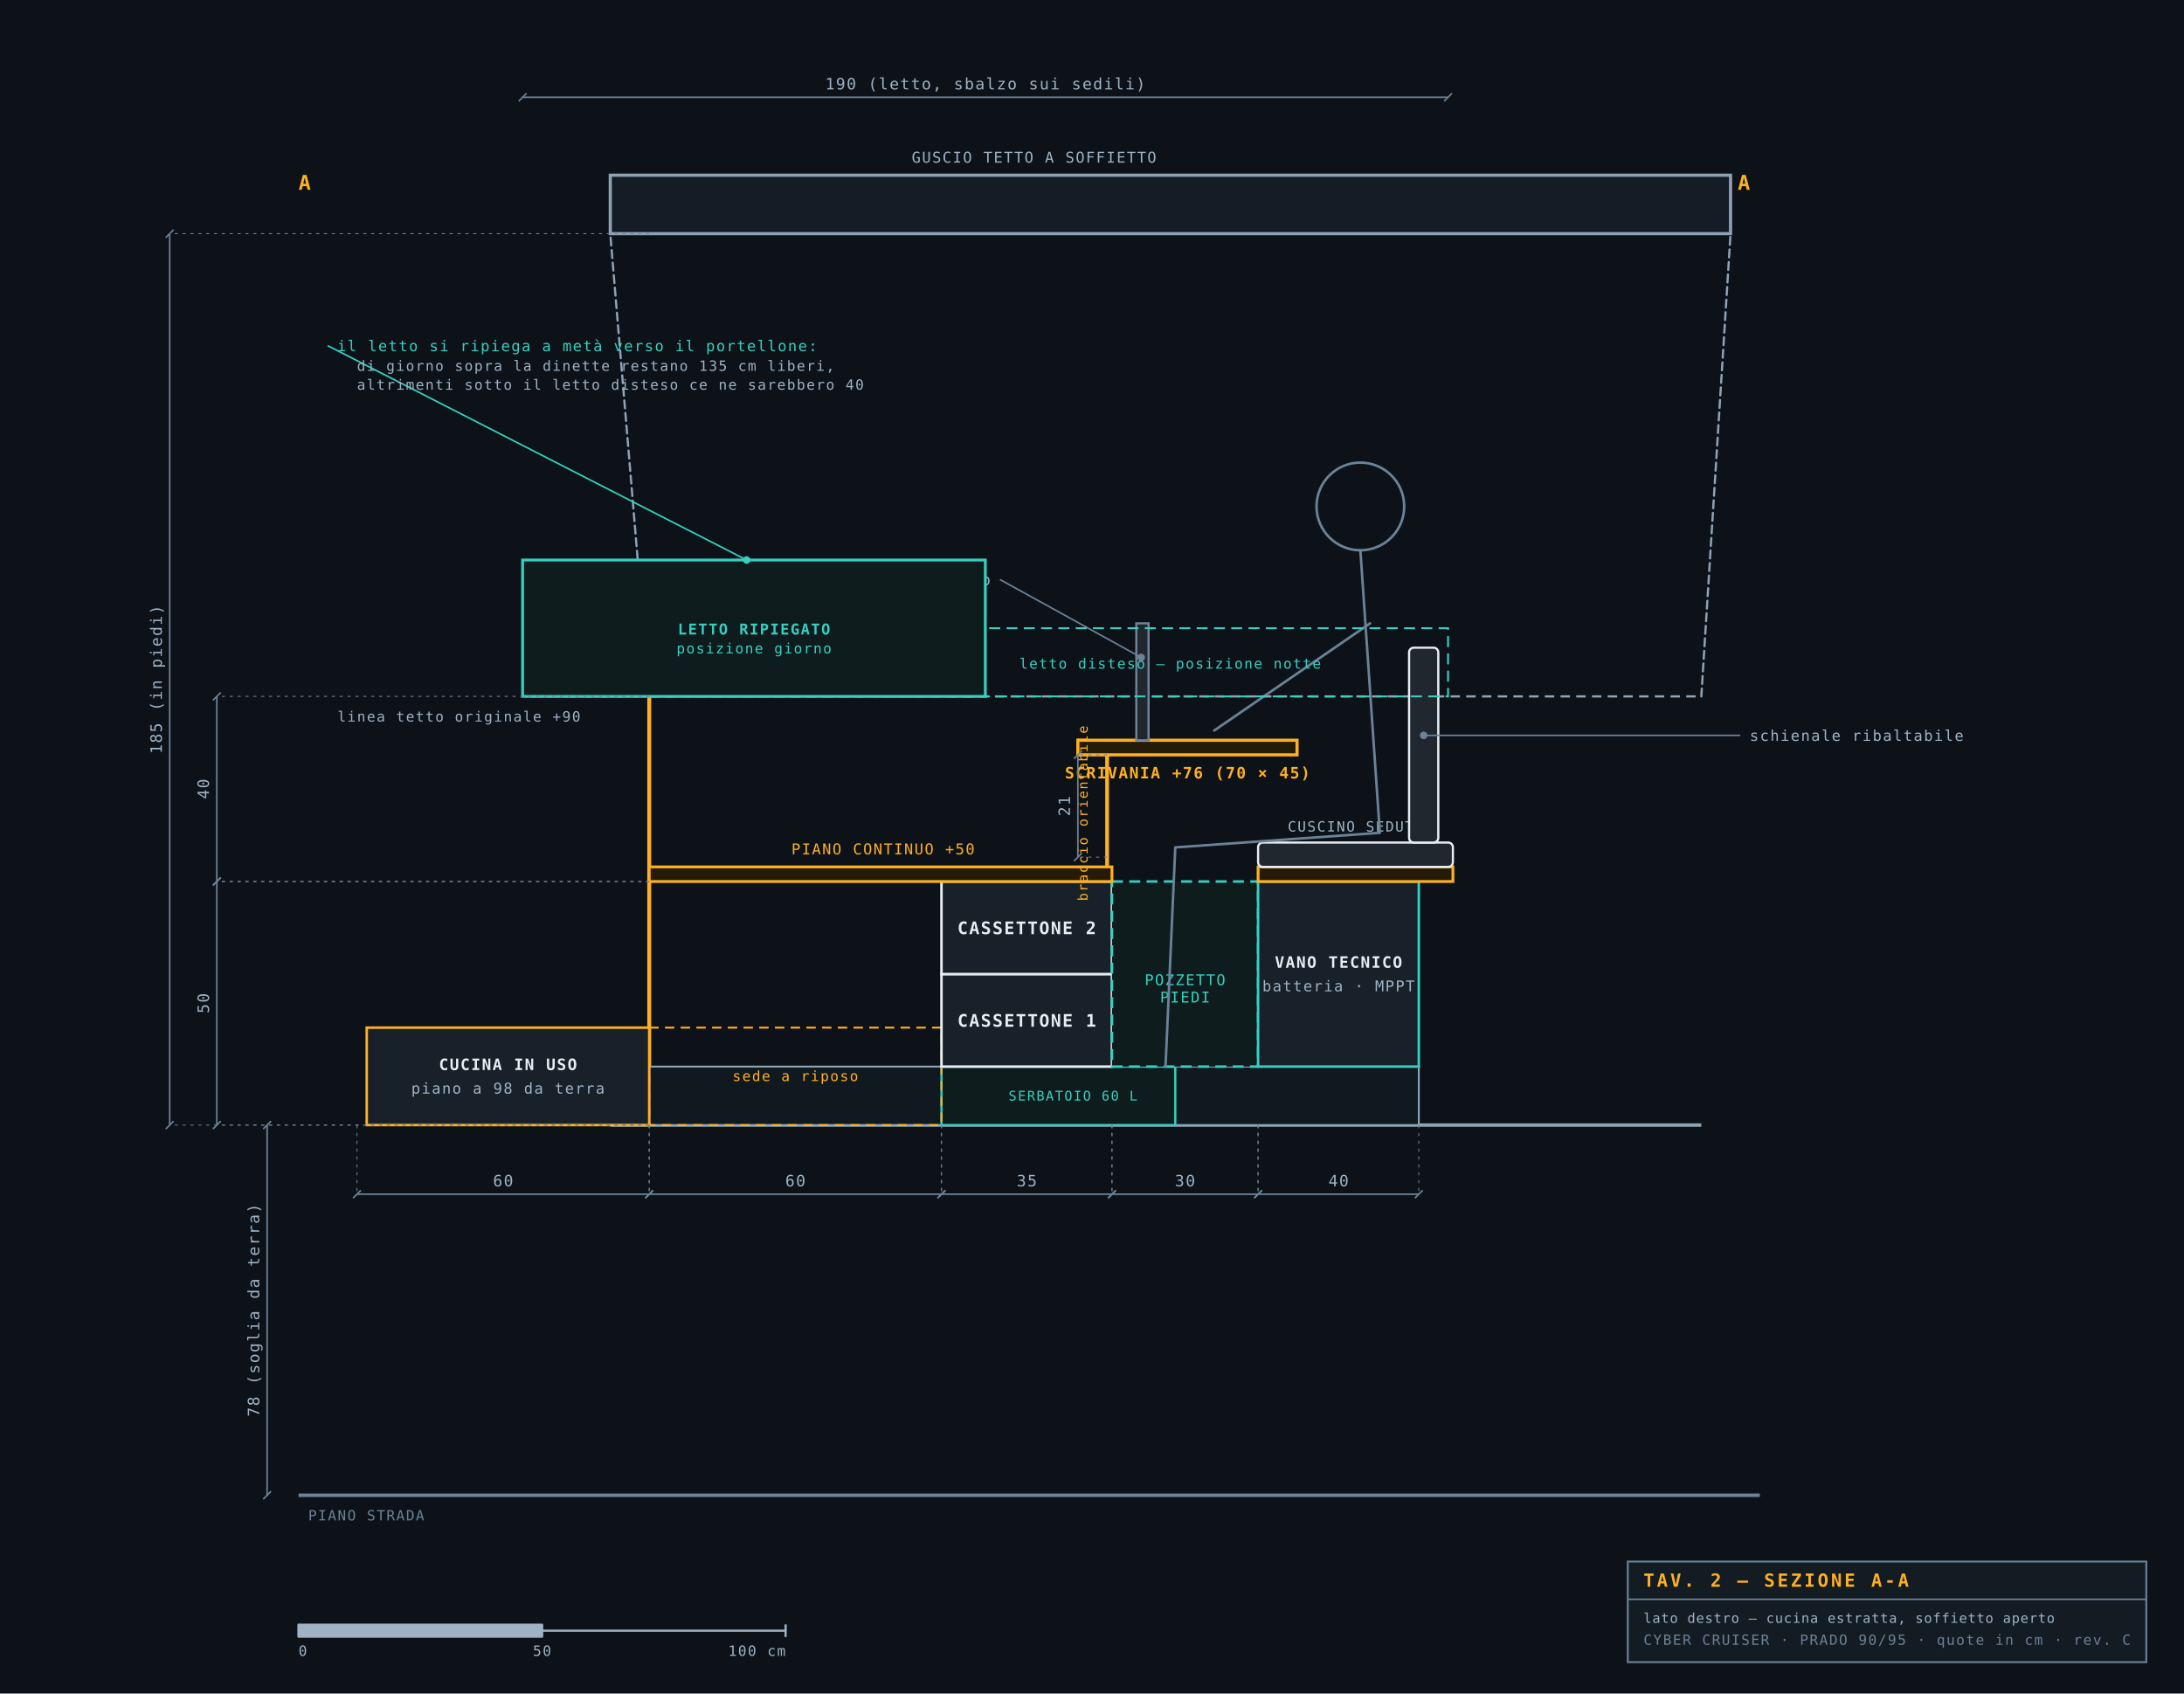
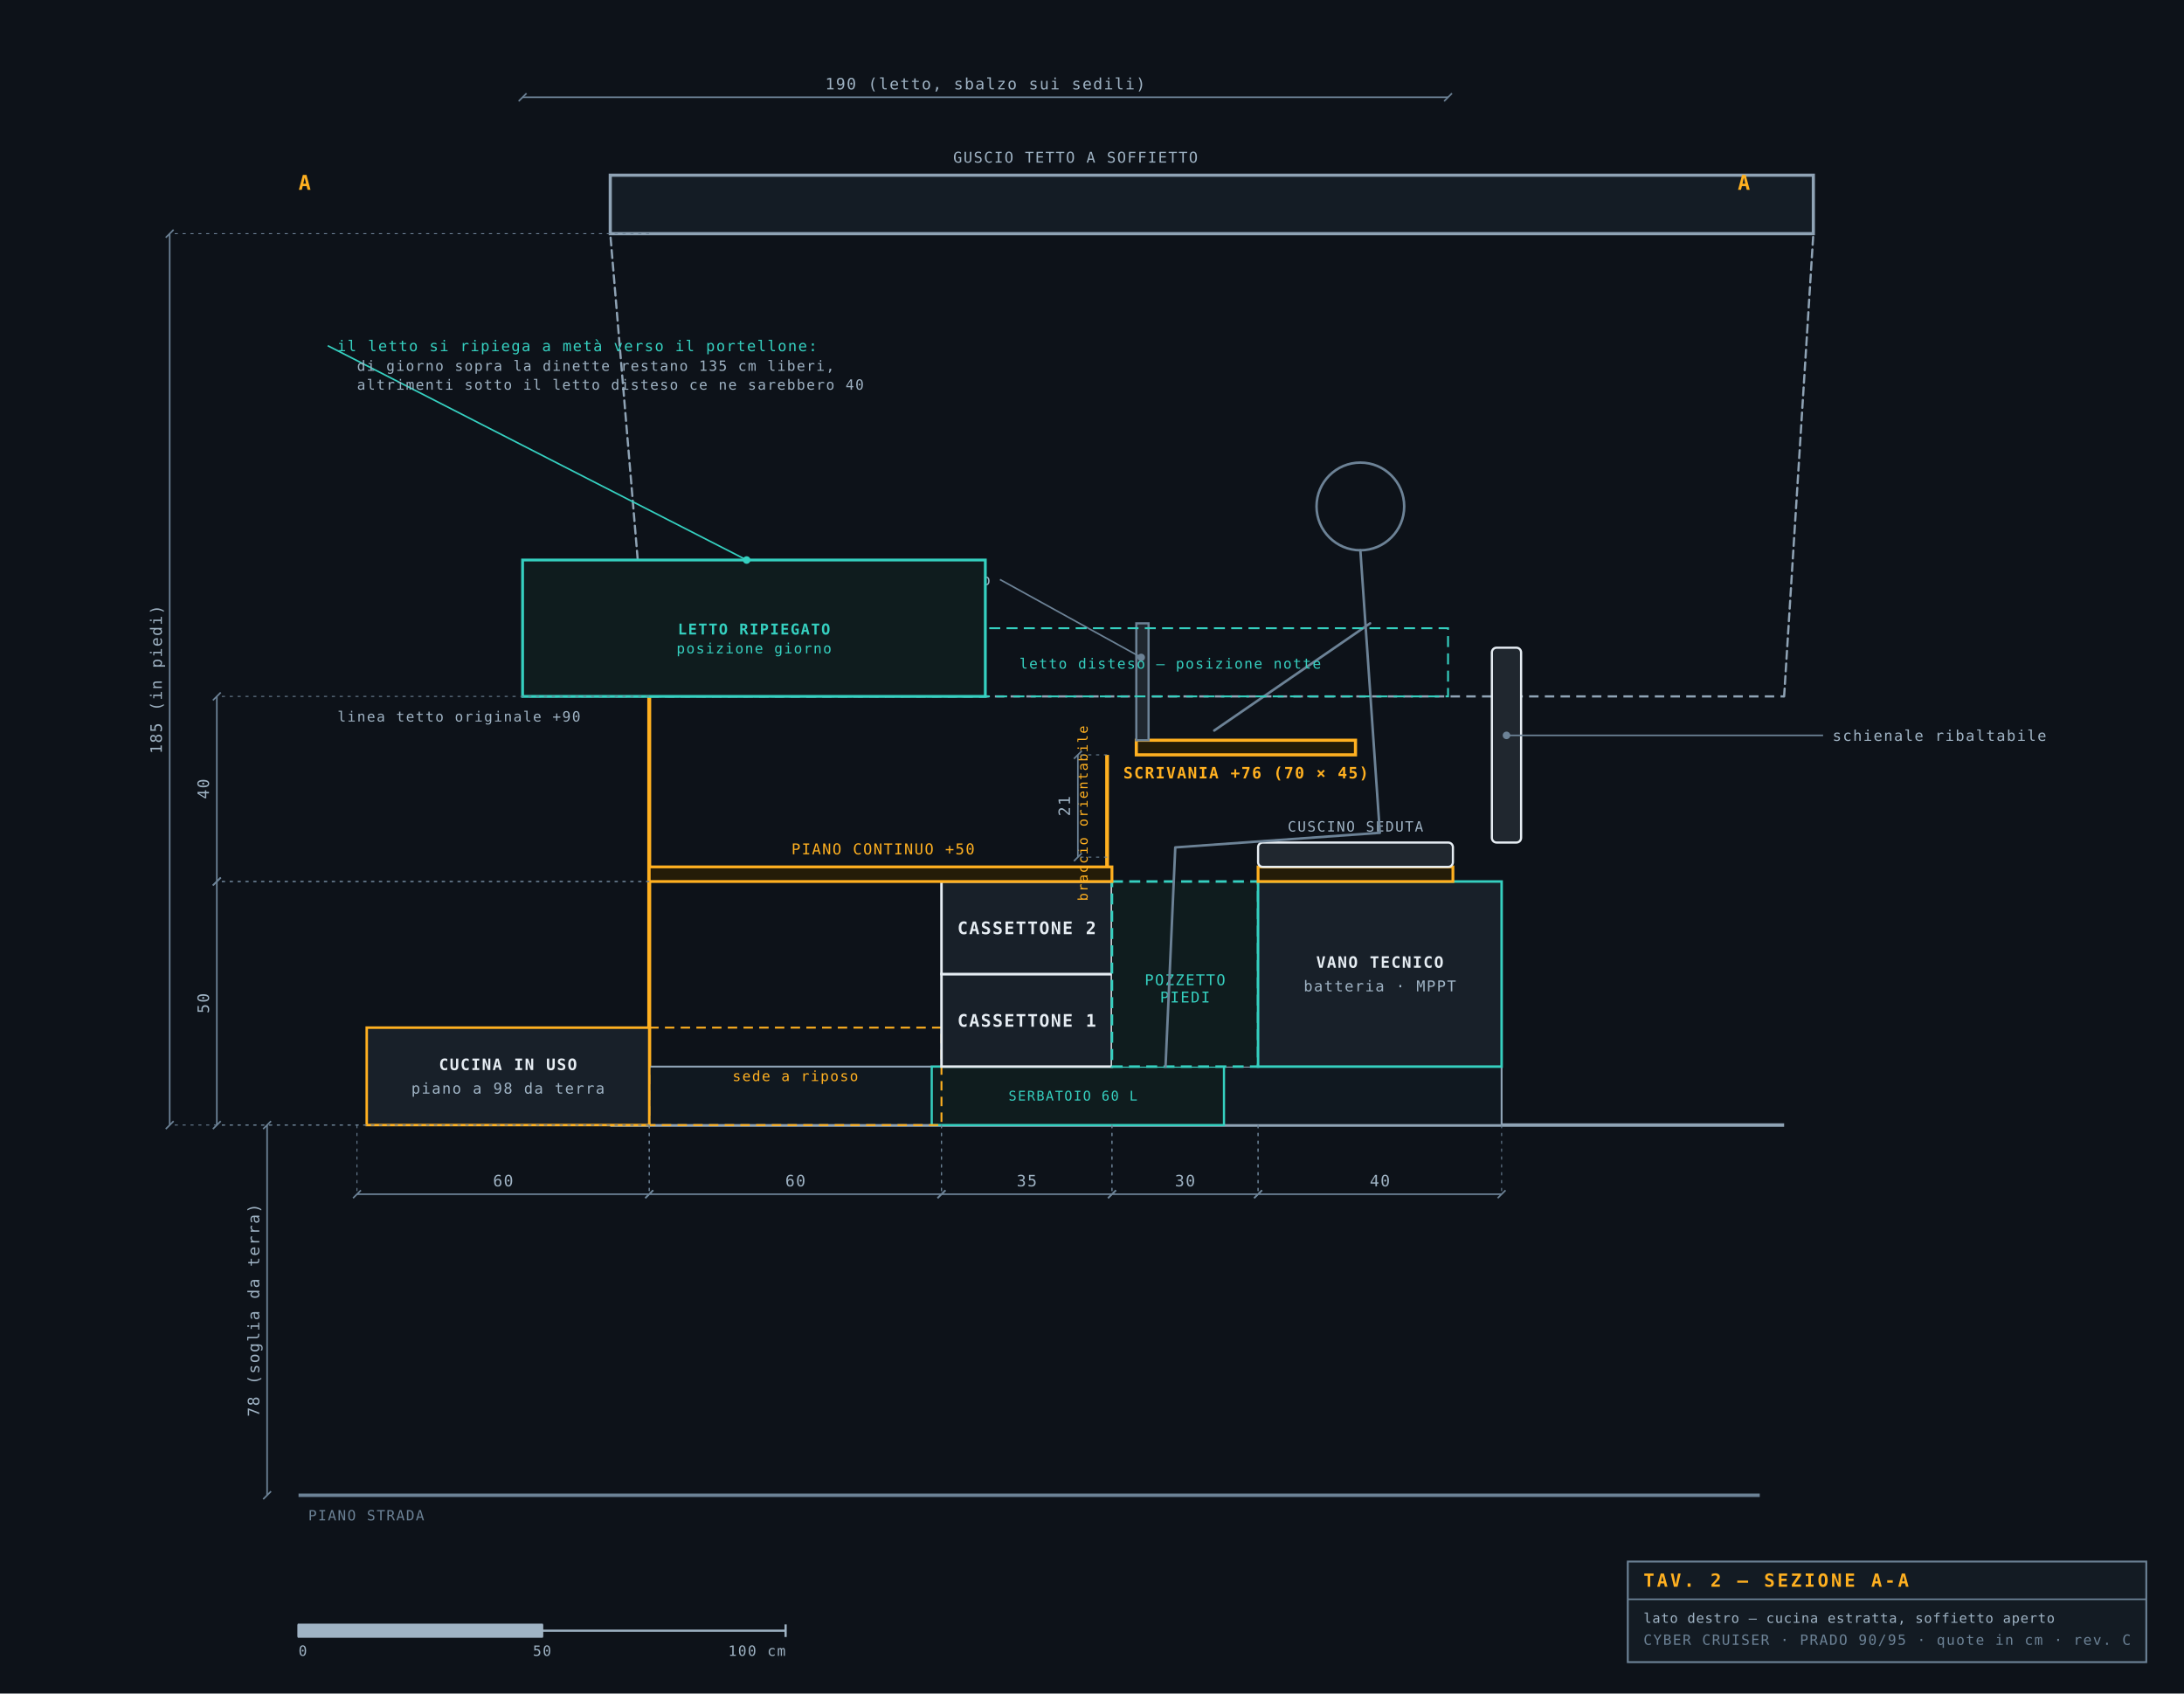
<svg xmlns="http://www.w3.org/2000/svg" viewBox="0 0 1390 1077.8" width="1390" height="1077.8" font-family="DejaVu Sans Mono, monospace">
  <rect width="1390" height="1077.8" fill="#0d1219" />
  <line x1="190.0" y1="951.6" x2="1120.0" y2="951.6" stroke="#6c8296" stroke-width="2.2" />
  <text x="196.2" y="967.6" fill="#6c8296" font-size="9" font-family="DejaVu Sans Mono, monospace" letter-spacing="0.8" text-anchor="start">PIANO STRADA</text>
  <line x1="170.0" y1="951.6" x2="170.0" y2="716.0" stroke="#6c8296" stroke-width="1" />
  <line x1="167.5" y1="954.1" x2="172.5" y2="949.1" stroke="#6c8296" stroke-width="1" />
  <line x1="167.5" y1="718.5" x2="172.5" y2="713.5" stroke="#6c8296" stroke-width="1" />
  <text x="165.0" y="833.8" fill="#9fb3c4" font-size="10" font-family="DejaVu Sans Mono, monospace" letter-spacing="0.8" text-anchor="middle" transform="rotate(-90 165.0 833.8)">78  (soglia da terra)</text>
-   <line x1="388.4" y1="716.0" x2="1082.8" y2="716.0" stroke="#8fa3b5" stroke-width="2.2" />
+   <line x1="388.4" y1="716.0" x2="1135.5" y2="716.0" stroke="#8fa3b5" stroke-width="2.2" />
  <line x1="413.2" y1="716.0" x2="413.2" y2="443.2" stroke="#ffb020" stroke-width="2.5" />
-   <line x1="413.2" y1="443.2" x2="1082.8" y2="443.2" stroke="#8fa3b5" stroke-width="1.4" stroke-dasharray="6 4" />
+   <line x1="413.2" y1="443.2" x2="1135.5" y2="443.2" stroke="#8fa3b5" stroke-width="1.4" stroke-dasharray="6 4" />
  <text x="214.8" y="459.2" fill="#9fb3c4" font-size="9" font-family="DejaVu Sans Mono, monospace" letter-spacing="0.8" text-anchor="start">linea tetto originale +90</text>
-   <rect x="413.2" y="678.8" width="489.8" height="37.2" fill="#101820" stroke="#8fa3b5" stroke-width="1.2" />
-   <rect x="599.2" y="678.8" width="148.8" height="37.2" fill="#0f1c1e" stroke="#35d0c0" stroke-width="1.4" />
+   <rect x="413.2" y="678.8" width="542.5" height="37.2" fill="#101820" stroke="#8fa3b5" stroke-width="1.2" />
+   <rect x="593.0" y="678.8" width="186.0" height="37.2" fill="#0f1c1e" stroke="#35d0c0" stroke-width="1.4" />
  <text x="682.9" y="700.4" fill="#35d0c0" font-size="8.5" font-family="DejaVu Sans Mono, monospace" letter-spacing="0.8" text-anchor="middle">SERBATOIO 60 L</text>
  <rect x="233.4" y="654.0" width="179.8" height="62.0" fill="#182029" stroke="#ffb020" stroke-width="1.6" />
  <text x="323.3" y="681.0" fill="#e6edf3" font-size="10" font-family="DejaVu Sans Mono, monospace" letter-spacing="0.8" text-anchor="middle" font-weight="600">CUCINA IN USO</text>
  <text x="323.3" y="696.0" fill="#9fb3c4" font-size="9.5" font-family="DejaVu Sans Mono, monospace" letter-spacing="0.8" text-anchor="middle">piano a 98 da terra</text>
  <rect x="413.2" y="654.0" width="186.0" height="62.0" fill="none" stroke="#ffb020" stroke-width="1.2" stroke-dasharray="6 4" />
  <text x="506.2" y="688.0" fill="#ffb020" font-size="9" font-family="DejaVu Sans Mono, monospace" letter-spacing="0.8" text-anchor="middle">sede a riposo</text>
  <rect x="599.2" y="619.9" width="108.5" height="58.9" fill="#182029" stroke="#e6edf3" stroke-width="1.6" />
  <text x="653.5" y="653.4" fill="#e6edf3" font-size="11" font-family="DejaVu Sans Mono, monospace" letter-spacing="0.8" text-anchor="middle" font-weight="600">CASSETTONE 1</text>
  <rect x="599.2" y="561.0" width="108.5" height="58.9" fill="#182029" stroke="#e6edf3" stroke-width="1.6" />
  <text x="653.5" y="594.5" fill="#e6edf3" font-size="11" font-family="DejaVu Sans Mono, monospace" letter-spacing="0.8" text-anchor="middle" font-weight="600">CASSETTONE 2</text>
  <rect x="707.7" y="561.0" width="93.0" height="117.8" fill="#0f1c1e" stroke="#35d0c0" stroke-width="1.6" stroke-dasharray="7 4" />
  <text x="754.2" y="627.0" fill="#35d0c0" font-size="9.5" font-family="DejaVu Sans Mono, monospace" letter-spacing="0.8" text-anchor="middle">POZZETTO</text>
  <text x="754.2" y="638.0" fill="#35d0c0" font-size="9.5" font-family="DejaVu Sans Mono, monospace" letter-spacing="0.8" text-anchor="middle">PIEDI</text>
-   <rect x="800.7" y="561.0" width="102.3" height="117.8" fill="#182029" stroke="#35d0c0" stroke-width="1.6" />
-   <text x="851.9" y="615.9" fill="#e6edf3" font-size="10" font-family="DejaVu Sans Mono, monospace" letter-spacing="0.8" text-anchor="middle" font-weight="600">VANO TECNICO</text>
-   <text x="851.9" y="630.9" fill="#9fb3c4" font-size="9.5" font-family="DejaVu Sans Mono, monospace" letter-spacing="0.8" text-anchor="middle">batteria · MPPT</text>
+   <rect x="800.7" y="561.0" width="155.0" height="117.8" fill="#182029" stroke="#35d0c0" stroke-width="1.6" />
+   <text x="878.2" y="615.9" fill="#e6edf3" font-size="10" font-family="DejaVu Sans Mono, monospace" letter-spacing="0.8" text-anchor="middle" font-weight="600">VANO TECNICO</text>
+   <text x="878.2" y="630.9" fill="#9fb3c4" font-size="9.5" font-family="DejaVu Sans Mono, monospace" letter-spacing="0.8" text-anchor="middle">batteria · MPPT</text>
  <rect x="413.2" y="551.7" width="294.5" height="9.3" fill="#241c08" stroke="#ffb020" stroke-width="1.8" />
  <rect x="800.7" y="551.7" width="124.0" height="9.3" fill="#241c08" stroke="#ffb020" stroke-width="1.8" />
  <text x="562.0" y="543.7" fill="#ffb020" font-size="9.5" font-family="DejaVu Sans Mono, monospace" letter-spacing="0.8" text-anchor="middle">PIANO CONTINUO +50</text>
  <rect x="800.7" y="536.2" width="124.0" height="15.5" fill="#20272f" stroke="#e6edf3" stroke-width="1.4" rx="3" />
  <text x="862.7" y="529.2" fill="#9fb3c4" font-size="9" font-family="DejaVu Sans Mono, monospace" letter-spacing="0.8" text-anchor="middle">CUSCINO SEDUTA</text>
-   <rect x="896.8" y="412.2" width="18.6" height="124.0" fill="#20272f" stroke="#e6edf3" stroke-width="1.4" rx="3" />
-   <line x1="906.1" y1="468.0" x2="1107.6" y2="468.0" stroke="#6c8296" stroke-width="1" />
-   <circle cx="906.1" cy="468.0" r="2.4" fill="#6c8296" stroke="none" stroke-width="1.4" />
-   <text x="1113.6" y="471.5" fill="#9fb3c4" font-size="9.5" font-family="DejaVu Sans Mono, monospace" letter-spacing="0.8" text-anchor="start">schienale ribaltabile</text>
-   <rect x="686.0" y="471.1" width="139.5" height="9.3" fill="#241c08" stroke="#ffb020" stroke-width="2" />
-   <text x="755.8" y="495.4" fill="#ffb020" font-size="10" font-family="DejaVu Sans Mono, monospace" letter-spacing="0.8" text-anchor="middle" font-weight="600">SCRIVANIA +76  (70 × 45)</text>
+   <rect x="949.5" y="412.2" width="18.6" height="124.0" fill="#20272f" stroke="#e6edf3" stroke-width="1.4" rx="3" />
+   <line x1="958.8" y1="468.0" x2="1160.3" y2="468.0" stroke="#6c8296" stroke-width="1" />
+   <circle cx="958.8" cy="468.0" r="2.4" fill="#6c8296" stroke="none" stroke-width="1.4" />
+   <text x="1166.3" y="471.5" fill="#9fb3c4" font-size="9.5" font-family="DejaVu Sans Mono, monospace" letter-spacing="0.8" text-anchor="start">schienale ribaltabile</text>
+   <rect x="723.2" y="471.1" width="139.5" height="9.3" fill="#241c08" stroke="#ffb020" stroke-width="2" />
+   <text x="793.0" y="495.4" fill="#ffb020" font-size="10" font-family="DejaVu Sans Mono, monospace" letter-spacing="0.8" text-anchor="middle" font-weight="600">SCRIVANIA +76  (70 × 45)</text>
  <line x1="704.6" y1="480.4" x2="704.6" y2="551.7" stroke="#ffb020" stroke-width="2.4" />
  <text x="692.2" y="517.6" fill="#ffb020" font-size="8.5" font-family="DejaVu Sans Mono, monospace" letter-spacing="0.8" text-anchor="middle" transform="rotate(-90 692.2 517.6)">braccio orientabile</text>
  <circle cx="865.8" cy="322.3" r="27.9" fill="none" stroke="#6c8296" stroke-width="1.6" />
  <path d="M 865.8 350.2 L 878.2 530                M 878.2 530 L 748 539.3                M 748 539.3 L 741.8 678.8                M 872 396.7 L 772.8 464.9" fill="none" stroke="#6c8296" stroke-width="1.6" stroke-linejoin="round" stroke-linecap="round" />
  <rect x="723.2" y="396.7" width="7.8" height="74.4" fill="#20272f" stroke="#6c8296" stroke-width="1.4" />
  <line x1="726.3" y1="418.4" x2="636.4" y2="368.8" stroke="#6c8296" stroke-width="1" />
  <circle cx="726.3" cy="418.4" r="2.4" fill="#6c8296" stroke="none" stroke-width="1.4" />
  <text x="630.4" y="372.3" fill="#9fb3c4" font-size="9.5" font-family="DejaVu Sans Mono, monospace" letter-spacing="0.8" text-anchor="end">monitor / laptop</text>
-   <rect x="388.4" y="111.5" width="713.0" height="37.2" fill="#141c25" stroke="#8fa3b5" stroke-width="2" />
-   <text x="658.1" y="103.5" fill="#9fb3c4" font-size="9.5" font-family="DejaVu Sans Mono, monospace" letter-spacing="0.8" text-anchor="middle">GUSCIO TETTO A SOFFIETTO</text>
+   <rect x="388.4" y="111.5" width="765.7" height="37.2" fill="#141c25" stroke="#8fa3b5" stroke-width="2" />
+   <text x="684.5" y="103.5" fill="#9fb3c4" font-size="9.5" font-family="DejaVu Sans Mono, monospace" letter-spacing="0.8" text-anchor="middle">GUSCIO TETTO A SOFFIETTO</text>
  <path d="M 413.2 443.2 L 388.4 148.7" fill="none" stroke="#8fa3b5" stroke-width="1.4" stroke-dasharray="5 3" stroke-linejoin="round" stroke-linecap="round" />
-   <path d="M 1082.8 443.2 L 1101.4 148.7" fill="none" stroke="#8fa3b5" stroke-width="1.4" stroke-dasharray="5 3" stroke-linejoin="round" stroke-linecap="round" />
+   <path d="M 1135.5 443.2 L 1154.1 148.7" fill="none" stroke="#8fa3b5" stroke-width="1.4" stroke-dasharray="5 3" stroke-linejoin="round" stroke-linecap="round" />
  <rect x="332.6" y="399.8" width="589.0" height="43.4" fill="none" stroke="#35d0c0" stroke-width="1.2" stroke-dasharray="7 4" />
  <text x="648.8" y="425.5" fill="#35d0c0" font-size="9" font-family="DejaVu Sans Mono, monospace" letter-spacing="0.8" text-anchor="start">letto disteso — posizione notte</text>
  <rect x="332.6" y="356.4" width="294.5" height="86.8" fill="#0f1c1e" stroke="#35d0c0" stroke-width="1.8" />
  <text x="479.9" y="403.8" fill="#35d0c0" font-size="9.5" font-family="DejaVu Sans Mono, monospace" letter-spacing="0.8" text-anchor="middle" font-weight="600">LETTO RIPIEGATO</text>
  <text x="479.9" y="415.8" fill="#35d0c0" font-size="9" font-family="DejaVu Sans Mono, monospace" letter-spacing="0.8" text-anchor="middle">posizione giorno</text>
  <line x1="475.2" y1="356.4" x2="208.6" y2="220.0" stroke="#35d0c0" stroke-width="1" />
  <circle cx="475.2" cy="356.4" r="2.4" fill="#35d0c0" stroke="none" stroke-width="1.4" />
  <text x="214.6" y="223.5" fill="#35d0c0" font-size="9.5" font-family="DejaVu Sans Mono, monospace" letter-spacing="0.8" text-anchor="start">il letto si ripiega a metà verso il portellone:</text>
  <text x="227.2" y="236.0" fill="#9fb3c4" font-size="9" font-family="DejaVu Sans Mono, monospace" letter-spacing="0.8" text-anchor="start">di giorno sopra la dinette restano 135 cm liberi,</text>
  <text x="227.2" y="248.0" fill="#9fb3c4" font-size="9" font-family="DejaVu Sans Mono, monospace" letter-spacing="0.8" text-anchor="start">altrimenti sotto il letto disteso ce ne sarebbero 40</text>
  <line x1="138.0" y1="716.0" x2="138.0" y2="561.0" stroke="#6c8296" stroke-width="1" />
  <line x1="135.5" y1="718.5" x2="140.5" y2="713.5" stroke="#6c8296" stroke-width="1" />
  <line x1="135.5" y1="563.5" x2="140.5" y2="558.5" stroke="#6c8296" stroke-width="1" />
  <line x1="413.2" y1="716.0" x2="138.0" y2="716.0" stroke="#6c8296" stroke-width="0.6" stroke-dasharray="2 3" />
  <line x1="413.2" y1="561.0" x2="138.0" y2="561.0" stroke="#6c8296" stroke-width="0.6" stroke-dasharray="2 3" />
  <text x="133.0" y="638.5" fill="#9fb3c4" font-size="10" font-family="DejaVu Sans Mono, monospace" letter-spacing="0.8" text-anchor="middle" transform="rotate(-90 133.0 638.5)">50</text>
  <line x1="138.0" y1="561.0" x2="138.0" y2="443.2" stroke="#6c8296" stroke-width="1" />
  <line x1="135.5" y1="563.5" x2="140.5" y2="558.5" stroke="#6c8296" stroke-width="1" />
  <line x1="135.5" y1="445.7" x2="140.5" y2="440.7" stroke="#6c8296" stroke-width="1" />
  <line x1="413.2" y1="561.0" x2="138.0" y2="561.0" stroke="#6c8296" stroke-width="0.6" stroke-dasharray="2 3" />
  <line x1="413.2" y1="443.2" x2="138.0" y2="443.2" stroke="#6c8296" stroke-width="0.6" stroke-dasharray="2 3" />
  <text x="133.0" y="502.1" fill="#9fb3c4" font-size="10" font-family="DejaVu Sans Mono, monospace" letter-spacing="0.8" text-anchor="middle" transform="rotate(-90 133.0 502.1)">40</text>
  <line x1="108.0" y1="716.0" x2="108.0" y2="148.7" stroke="#6c8296" stroke-width="1" />
  <line x1="105.5" y1="718.5" x2="110.5" y2="713.5" stroke="#6c8296" stroke-width="1" />
  <line x1="105.5" y1="151.2" x2="110.5" y2="146.2" stroke="#6c8296" stroke-width="1" />
  <line x1="413.2" y1="716.0" x2="108.0" y2="716.0" stroke="#6c8296" stroke-width="0.6" stroke-dasharray="2 3" />
  <line x1="413.2" y1="148.7" x2="108.0" y2="148.7" stroke="#6c8296" stroke-width="0.6" stroke-dasharray="2 3" />
  <text x="103.0" y="432.4" fill="#9fb3c4" font-size="10" font-family="DejaVu Sans Mono, monospace" letter-spacing="0.8" text-anchor="middle" transform="rotate(-90 103.0 432.4)">185  (in piedi)</text>
  <line x1="686.0" y1="545.5" x2="686.0" y2="480.4" stroke="#6c8296" stroke-width="1" />
  <line x1="683.5" y1="548.0" x2="688.5" y2="543.0" stroke="#6c8296" stroke-width="1" />
  <line x1="683.5" y1="482.9" x2="688.5" y2="477.9" stroke="#6c8296" stroke-width="1" />
  <line x1="704.6" y1="545.5" x2="686.0" y2="545.5" stroke="#6c8296" stroke-width="0.6" stroke-dasharray="2 3" />
  <line x1="704.6" y1="480.4" x2="686.0" y2="480.4" stroke="#6c8296" stroke-width="0.6" stroke-dasharray="2 3" />
  <text x="681.0" y="513.0" fill="#9fb3c4" font-size="10" font-family="DejaVu Sans Mono, monospace" letter-spacing="0.8" text-anchor="middle" transform="rotate(-90 681.0 513.0)">21</text>
  <line x1="227.2" y1="760.0" x2="413.2" y2="760.0" stroke="#6c8296" stroke-width="1" />
  <line x1="224.7" y1="762.5" x2="229.7" y2="757.5" stroke="#6c8296" stroke-width="1" />
  <line x1="410.7" y1="762.5" x2="415.7" y2="757.5" stroke="#6c8296" stroke-width="1" />
  <line x1="227.2" y1="716.0" x2="227.2" y2="760.0" stroke="#6c8296" stroke-width="0.6" stroke-dasharray="2 3" />
  <line x1="413.2" y1="716.0" x2="413.2" y2="760.0" stroke="#6c8296" stroke-width="0.6" stroke-dasharray="2 3" />
  <text x="320.2" y="755.0" fill="#9fb3c4" font-size="10" font-family="DejaVu Sans Mono, monospace" letter-spacing="0.8" text-anchor="middle">60</text>
  <line x1="413.2" y1="760.0" x2="599.2" y2="760.0" stroke="#6c8296" stroke-width="1" />
  <line x1="410.7" y1="762.5" x2="415.7" y2="757.5" stroke="#6c8296" stroke-width="1" />
  <line x1="596.7" y1="762.5" x2="601.7" y2="757.5" stroke="#6c8296" stroke-width="1" />
  <line x1="413.2" y1="716.0" x2="413.2" y2="760.0" stroke="#6c8296" stroke-width="0.6" stroke-dasharray="2 3" />
  <line x1="599.2" y1="716.0" x2="599.2" y2="760.0" stroke="#6c8296" stroke-width="0.6" stroke-dasharray="2 3" />
  <text x="506.2" y="755.0" fill="#9fb3c4" font-size="10" font-family="DejaVu Sans Mono, monospace" letter-spacing="0.8" text-anchor="middle">60</text>
  <line x1="599.2" y1="760.0" x2="707.7" y2="760.0" stroke="#6c8296" stroke-width="1" />
  <line x1="596.7" y1="762.5" x2="601.7" y2="757.5" stroke="#6c8296" stroke-width="1" />
  <line x1="705.2" y1="762.5" x2="710.2" y2="757.5" stroke="#6c8296" stroke-width="1" />
  <line x1="599.2" y1="716.0" x2="599.2" y2="760.0" stroke="#6c8296" stroke-width="0.6" stroke-dasharray="2 3" />
  <line x1="707.7" y1="716.0" x2="707.7" y2="760.0" stroke="#6c8296" stroke-width="0.6" stroke-dasharray="2 3" />
  <text x="653.5" y="755.0" fill="#9fb3c4" font-size="10" font-family="DejaVu Sans Mono, monospace" letter-spacing="0.8" text-anchor="middle">35</text>
  <line x1="707.7" y1="760.0" x2="800.7" y2="760.0" stroke="#6c8296" stroke-width="1" />
  <line x1="705.2" y1="762.5" x2="710.2" y2="757.5" stroke="#6c8296" stroke-width="1" />
  <line x1="798.2" y1="762.5" x2="803.2" y2="757.5" stroke="#6c8296" stroke-width="1" />
  <line x1="707.7" y1="716.0" x2="707.7" y2="760.0" stroke="#6c8296" stroke-width="0.6" stroke-dasharray="2 3" />
  <line x1="800.7" y1="716.0" x2="800.7" y2="760.0" stroke="#6c8296" stroke-width="0.6" stroke-dasharray="2 3" />
  <text x="754.2" y="755.0" fill="#9fb3c4" font-size="10" font-family="DejaVu Sans Mono, monospace" letter-spacing="0.8" text-anchor="middle">30</text>
-   <line x1="800.7" y1="760.0" x2="903.0" y2="760.0" stroke="#6c8296" stroke-width="1" />
+   <line x1="800.7" y1="760.0" x2="955.7" y2="760.0" stroke="#6c8296" stroke-width="1" />
  <line x1="798.2" y1="762.5" x2="803.2" y2="757.5" stroke="#6c8296" stroke-width="1" />
-   <line x1="900.5" y1="762.5" x2="905.5" y2="757.5" stroke="#6c8296" stroke-width="1" />
+   <line x1="953.2" y1="762.5" x2="958.2" y2="757.5" stroke="#6c8296" stroke-width="1" />
  <line x1="800.7" y1="716.0" x2="800.7" y2="760.0" stroke="#6c8296" stroke-width="0.6" stroke-dasharray="2 3" />
-   <line x1="903.0" y1="716.0" x2="903.0" y2="760.0" stroke="#6c8296" stroke-width="0.6" stroke-dasharray="2 3" />
-   <text x="851.9" y="755.0" fill="#9fb3c4" font-size="10" font-family="DejaVu Sans Mono, monospace" letter-spacing="0.8" text-anchor="middle">40</text>
+   <line x1="955.7" y1="716.0" x2="955.7" y2="760.0" stroke="#6c8296" stroke-width="0.6" stroke-dasharray="2 3" />
+   <text x="878.2" y="755.0" fill="#9fb3c4" font-size="10" font-family="DejaVu Sans Mono, monospace" letter-spacing="0.8" text-anchor="middle">40</text>
  <line x1="332.6" y1="61.9" x2="921.6" y2="61.9" stroke="#6c8296" stroke-width="1" />
  <line x1="330.1" y1="64.4" x2="335.1" y2="59.4" stroke="#6c8296" stroke-width="1" />
  <line x1="919.1" y1="64.4" x2="924.1" y2="59.4" stroke="#6c8296" stroke-width="1" />
  <text x="627.1" y="56.9" fill="#9fb3c4" font-size="10" font-family="DejaVu Sans Mono, monospace" letter-spacing="0.8" text-anchor="middle">190  (letto, sbalzo sui sedili)</text>
  <text x="190.0" y="120.8" fill="#ffb020" font-size="13" font-family="DejaVu Sans Mono, monospace" letter-spacing="0.8" text-anchor="start" font-weight="700">A</text>
  <text x="1113.8" y="120.8" fill="#ffb020" font-size="13" font-family="DejaVu Sans Mono, monospace" letter-spacing="0.8" text-anchor="end" font-weight="700">A</text>
  <line x1="190.0" y1="1037.8" x2="500.0" y2="1037.8" stroke="#9fb3c4" stroke-width="1.4" />
  <rect x="190.0" y="1033.8" width="155.0" height="8.0" fill="#9fb3c4" stroke="#9fb3c4" stroke-width="1" />
  <line x1="190.0" y1="1033.8" x2="190.0" y2="1041.8" stroke="#9fb3c4" stroke-width="1.4" />
  <line x1="345.0" y1="1033.8" x2="345.0" y2="1041.8" stroke="#9fb3c4" stroke-width="1.4" />
  <line x1="500.0" y1="1033.8" x2="500.0" y2="1041.8" stroke="#9fb3c4" stroke-width="1.4" />
  <text x="190.0" y="1053.8" fill="#9fb3c4" font-size="9" font-family="DejaVu Sans Mono, monospace" letter-spacing="0.8" text-anchor="start">0</text>
  <text x="345.0" y="1053.8" fill="#9fb3c4" font-size="9" font-family="DejaVu Sans Mono, monospace" letter-spacing="0.8" text-anchor="middle">50</text>
  <text x="500.0" y="1053.8" fill="#9fb3c4" font-size="9" font-family="DejaVu Sans Mono, monospace" letter-spacing="0.8" text-anchor="end">100 cm</text>
  <rect x="1036.0" y="993.8" width="330.0" height="64.0" fill="#131b23" stroke="#6c8296" stroke-width="1.2" />
  <line x1="1036.0" y1="1017.8" x2="1366.0" y2="1017.8" stroke="#6c8296" stroke-width="1" />
  <text x="1046.0" y="1009.8" fill="#ffb020" font-size="11.5" font-family="DejaVu Sans Mono, monospace" letter-spacing="1.6" text-anchor="start" font-weight="700">TAV. 2 — SEZIONE A-A</text>
  <text x="1046.0" y="1032.8" fill="#9fb3c4" font-size="8.6" font-family="DejaVu Sans Mono, monospace" letter-spacing="0.4" text-anchor="start">lato destro — cucina estratta, soffietto aperto</text>
  <text x="1046.0" y="1046.8" fill="#6c8296" font-size="9" font-family="DejaVu Sans Mono, monospace" letter-spacing="0.8" text-anchor="start">CYBER CRUISER · PRADO 90/95 · quote in cm · rev. C</text>
</svg>
